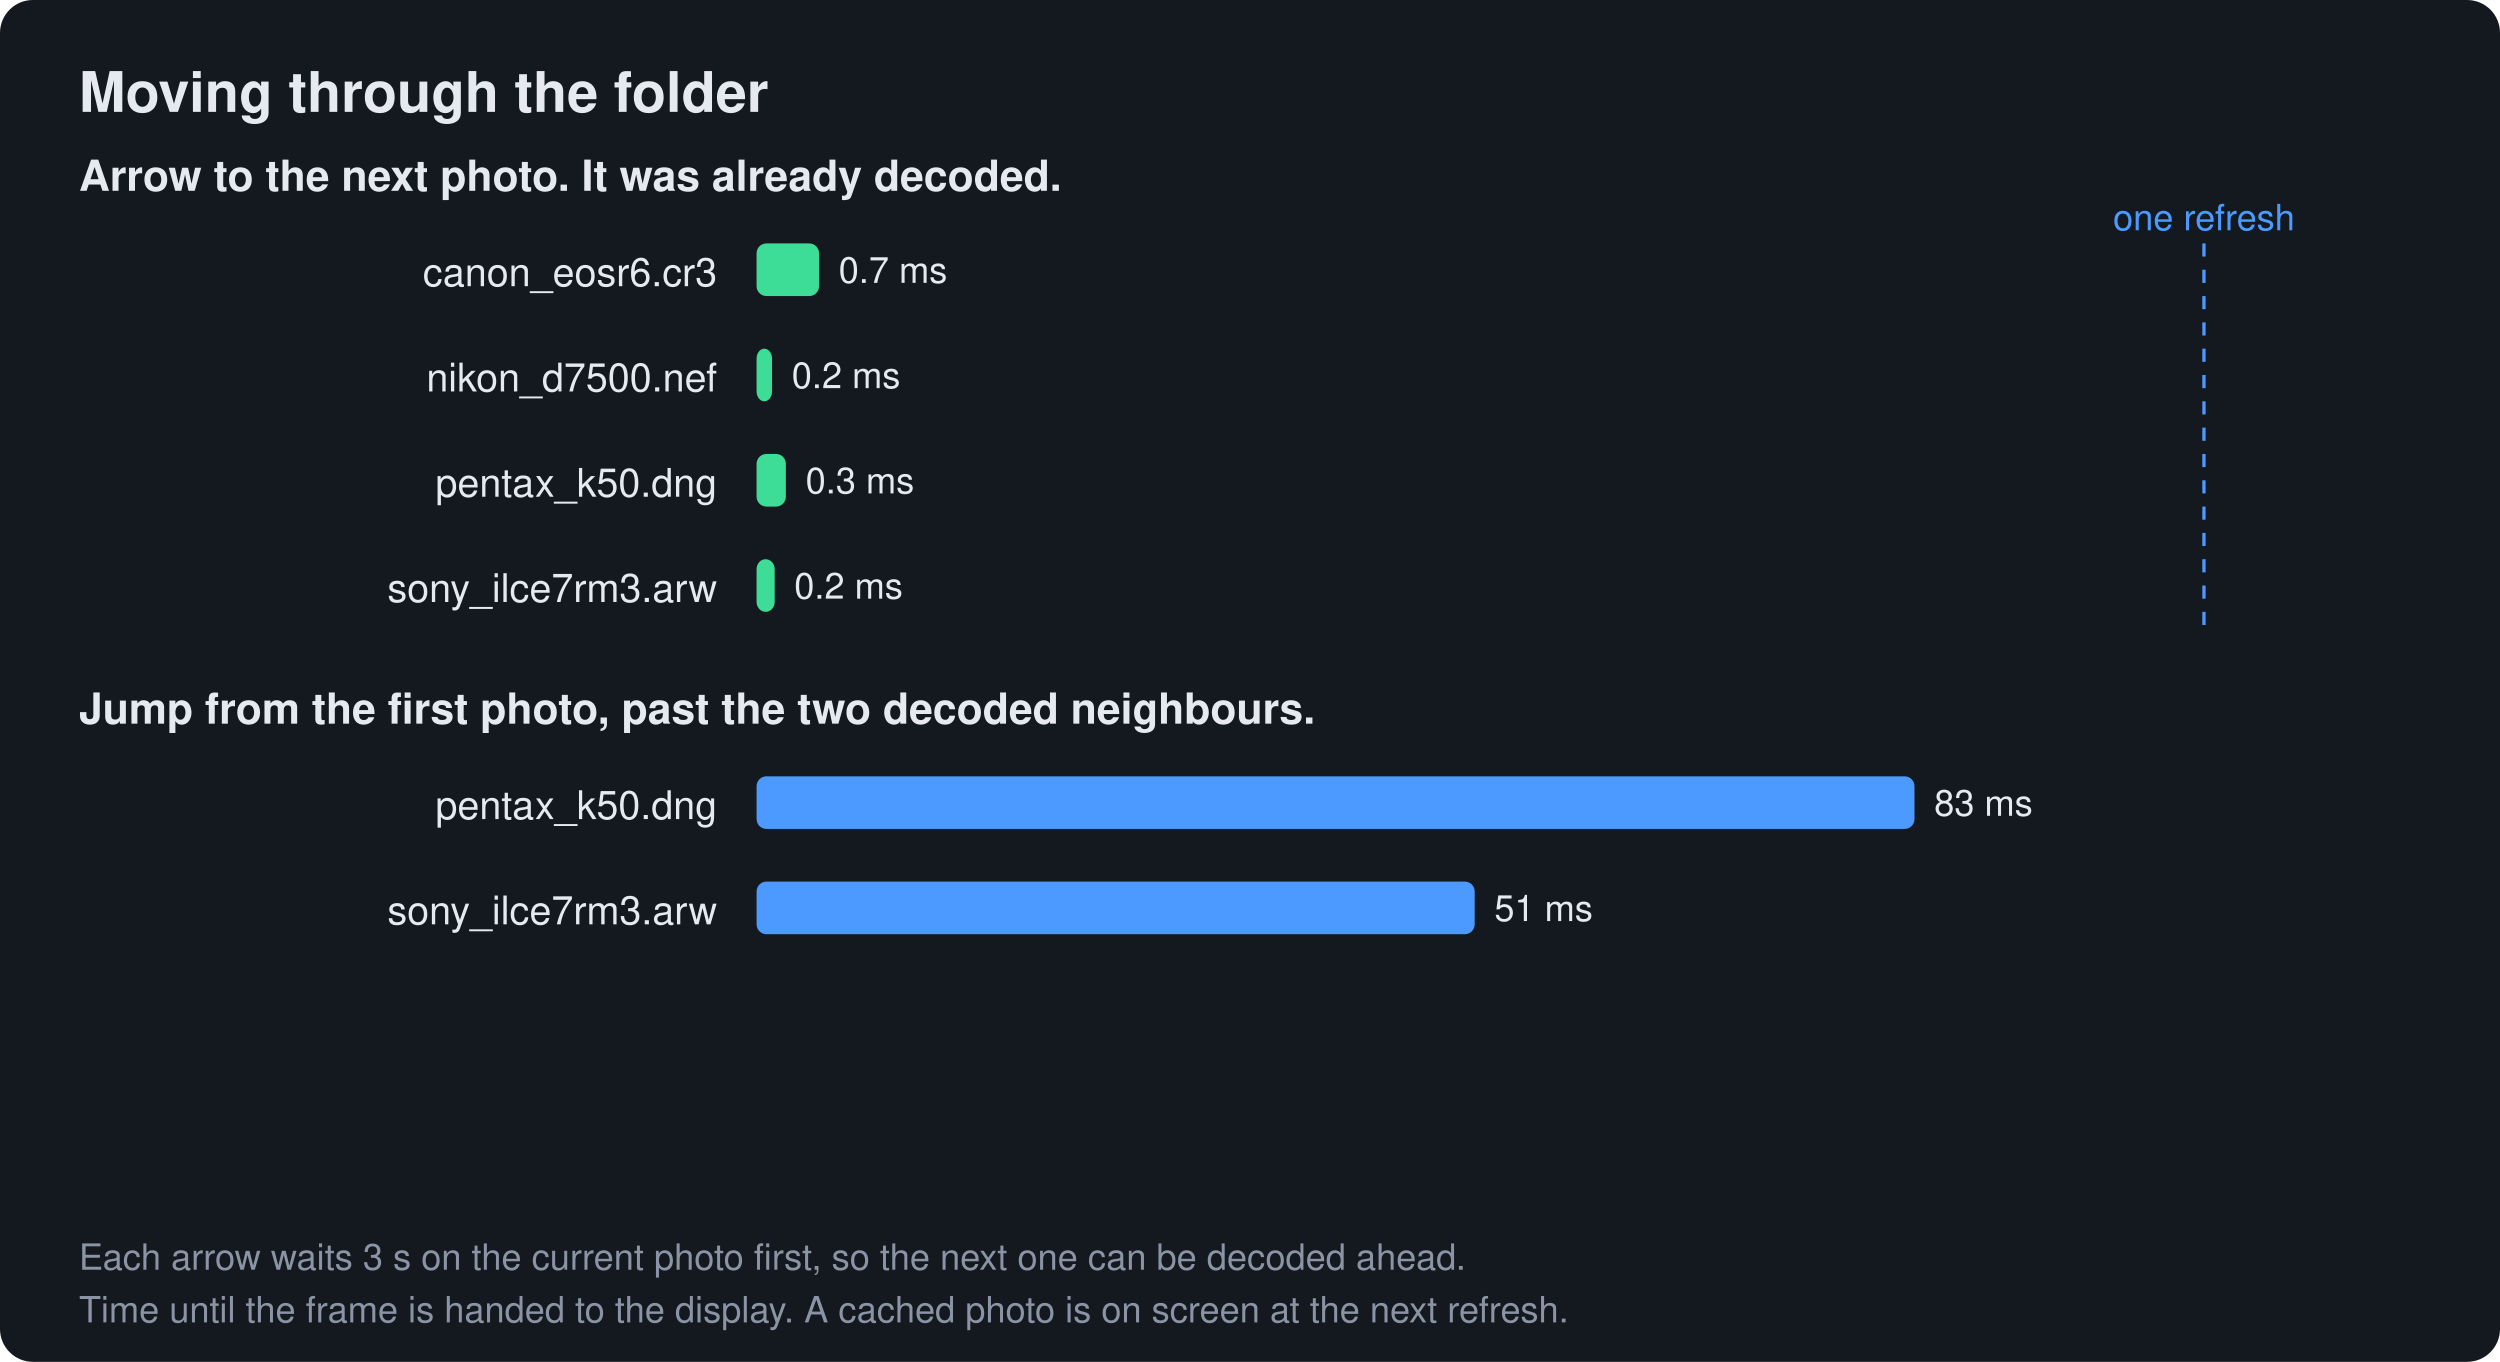
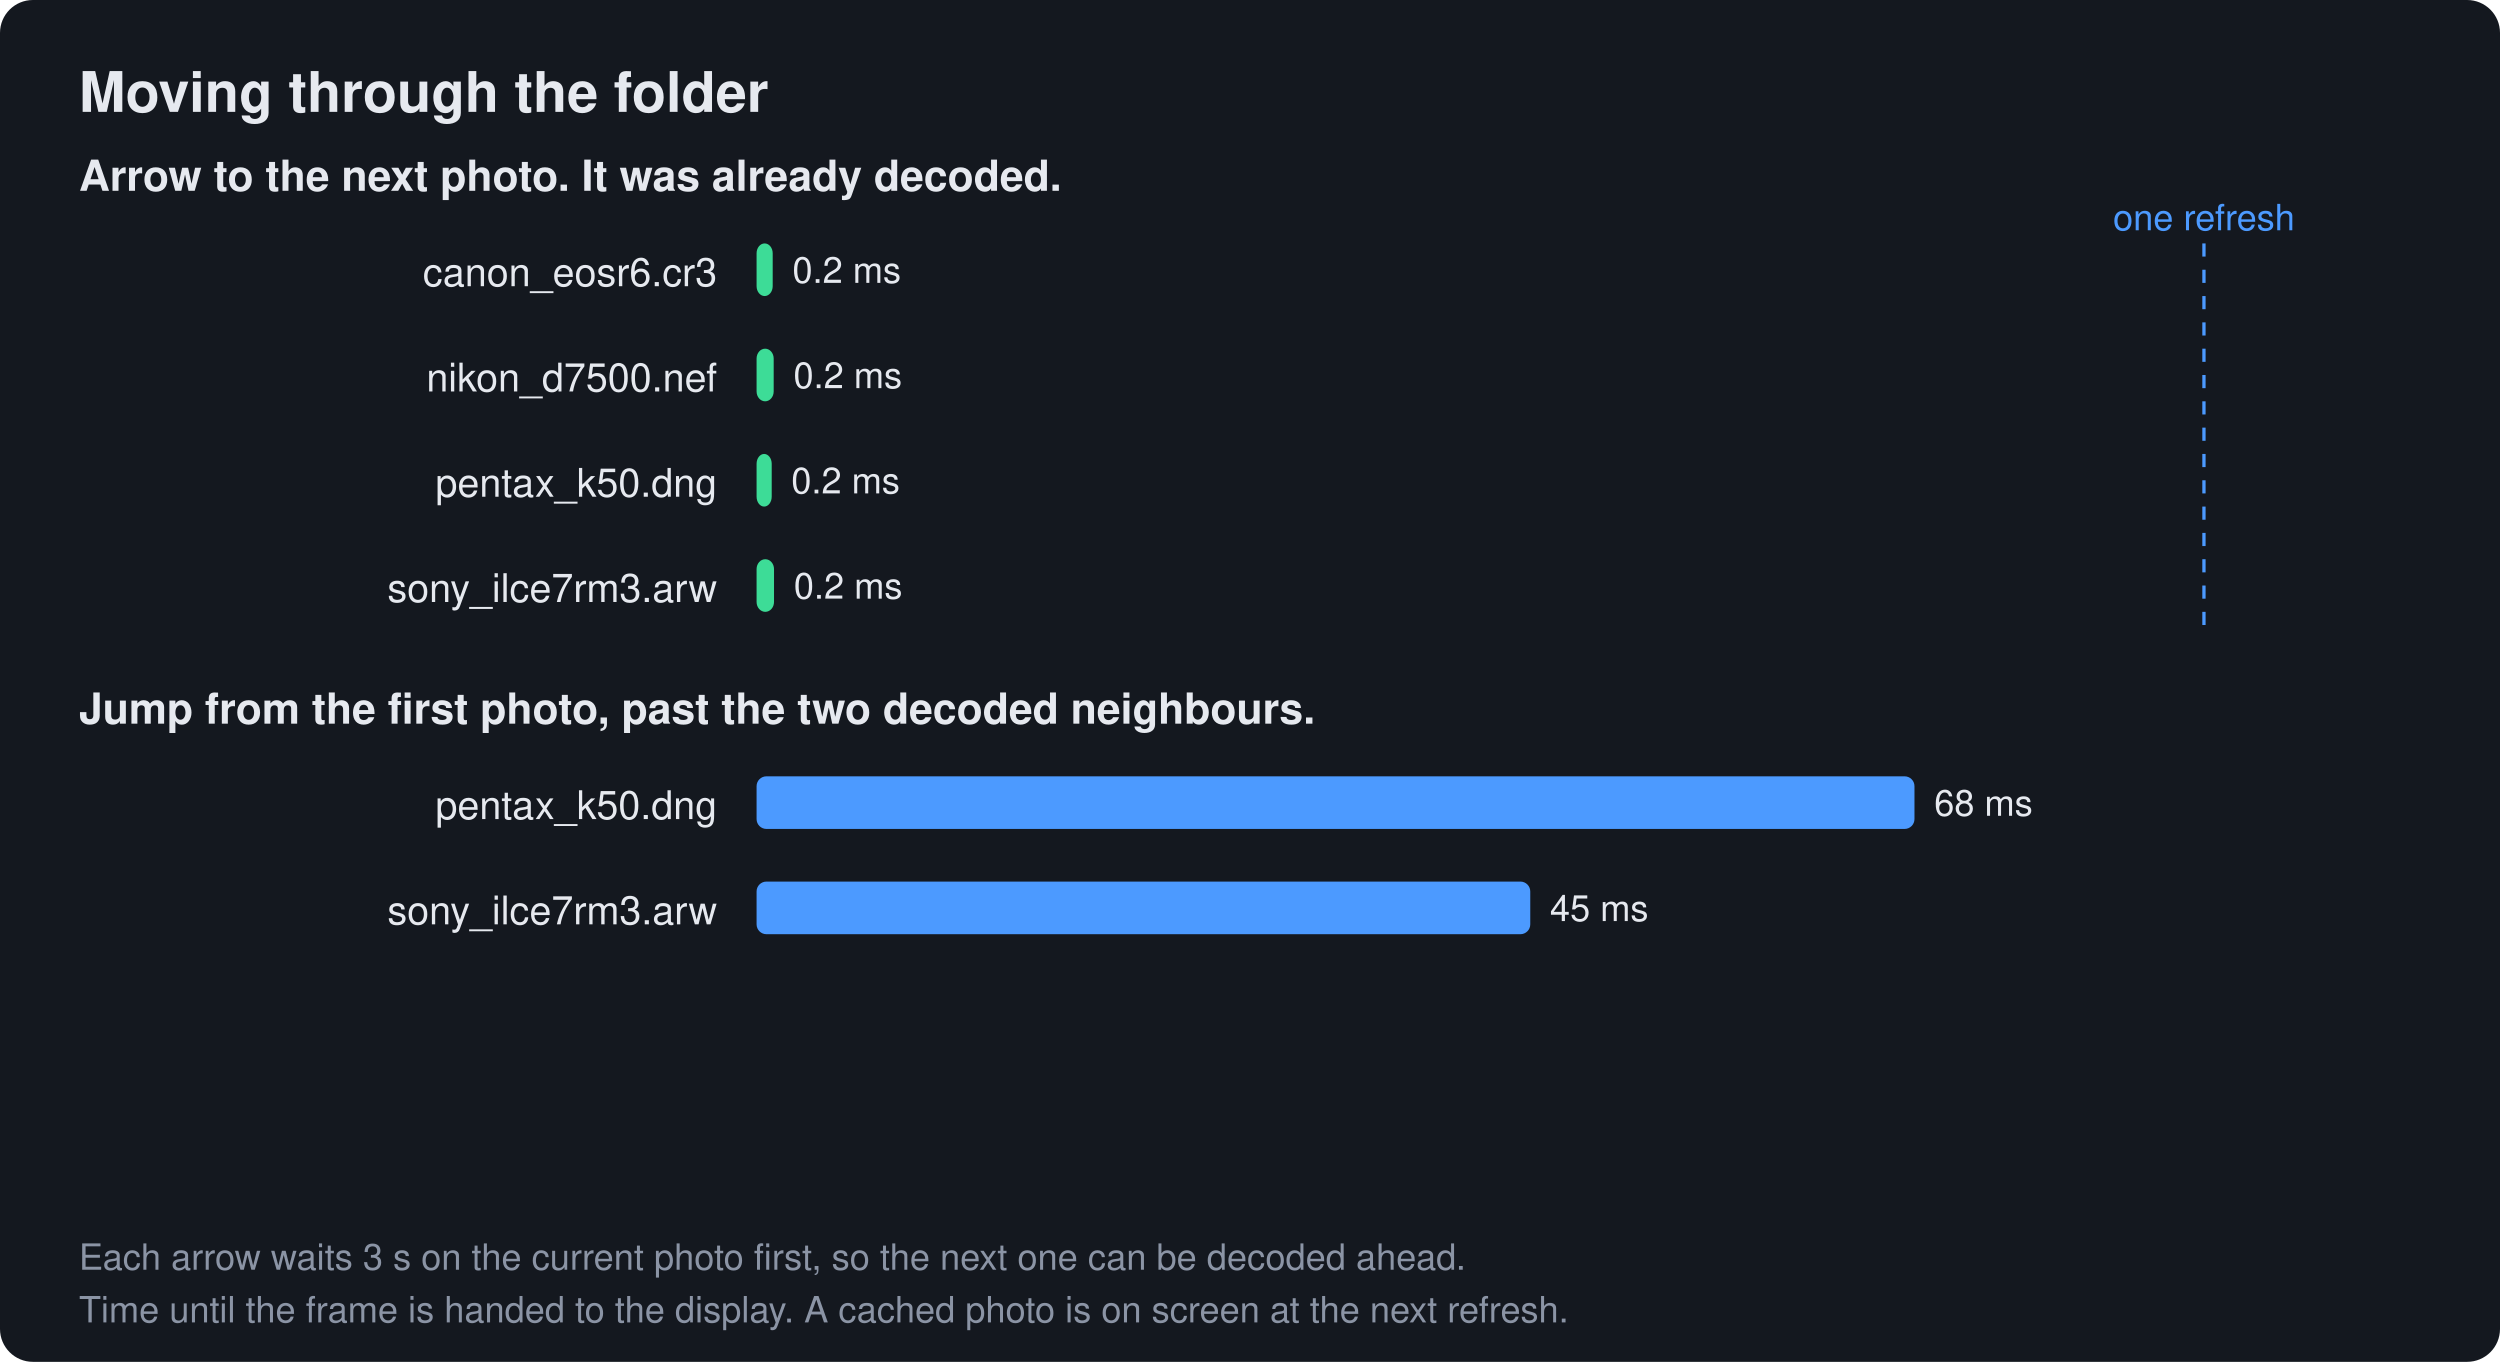
<svg xmlns="http://www.w3.org/2000/svg" viewBox="0 0 760 414" width="760" height="414" role="img" aria-label="Moving through the folder">
  <rect width="760" height="414" rx="10" fill="#14181f" />
  <text x="24" y="34" font-family="Segoe UI, Helvetica, Arial, sans-serif" font-size="17" font-weight="600" fill="#e6e9ef">Moving through the folder</text>
  <text x="24" y="58" font-family="Segoe UI, Helvetica, Arial, sans-serif" font-size="13" fill="#e6e9ef" text-anchor="start" font-weight="600">Arrow to the next photo. It was already decoded.</text>
  <line x1="670.0" y1="74" x2="670.0" y2="194" stroke="#4c9aff" stroke-dasharray="4 4" />
  <text x="670.0" y="70" font-family="Segoe UI, Helvetica, Arial, sans-serif" font-size="11" fill="#4c9aff" text-anchor="middle" font-weight="400">one refresh</text>
  <text x="218" y="87" font-family="Segoe UI, Helvetica, Arial, sans-serif" font-size="12" fill="#e6e9ef" text-anchor="end" font-weight="400">canon_eosr6.cr3</text>
-   <rect x="230" y="74" width="19.0" height="16" rx="3" fill="#3ddc97" />
-   <text x="254.966" y="86" font-family="Segoe UI, Helvetica, Arial, sans-serif" font-size="11" fill="#e6e9ef" text-anchor="start" font-weight="400">0.7 ms</text>
+   <rect x="230" y="74" width="4.9" height="16" rx="3" fill="#3ddc97" />
+   <text x="240.906" y="86" font-family="Segoe UI, Helvetica, Arial, sans-serif" font-size="11" fill="#e6e9ef" text-anchor="start" font-weight="400">0.2 ms</text>
  <text x="218" y="119" font-family="Segoe UI, Helvetica, Arial, sans-serif" font-size="12" fill="#e6e9ef" text-anchor="end" font-weight="400">nikon_d7500.nef</text>
-   <rect x="230" y="106" width="4.7" height="16" rx="3" fill="#3ddc97" />
-   <text x="240.695" y="118" font-family="Segoe UI, Helvetica, Arial, sans-serif" font-size="11" fill="#e6e9ef" text-anchor="start" font-weight="400">0.2 ms</text>
+   <rect x="230" y="106" width="5.2" height="16" rx="3" fill="#3ddc97" />
+   <text x="241.223" y="118" font-family="Segoe UI, Helvetica, Arial, sans-serif" font-size="11" fill="#e6e9ef" text-anchor="start" font-weight="400">0.2 ms</text>
  <text x="218" y="151" font-family="Segoe UI, Helvetica, Arial, sans-serif" font-size="12" fill="#e6e9ef" text-anchor="end" font-weight="400">pentax_k50.dng</text>
-   <rect x="230" y="138" width="8.9" height="16" rx="3" fill="#3ddc97" />
-   <text x="244.916" y="150" font-family="Segoe UI, Helvetica, Arial, sans-serif" font-size="11" fill="#e6e9ef" text-anchor="start" font-weight="400">0.3 ms</text>
+   <rect x="230" y="138" width="4.6" height="16" rx="3" fill="#3ddc97" />
+   <text x="240.564" y="150" font-family="Segoe UI, Helvetica, Arial, sans-serif" font-size="11" fill="#e6e9ef" text-anchor="start" font-weight="400">0.2 ms</text>
  <text x="218" y="183" font-family="Segoe UI, Helvetica, Arial, sans-serif" font-size="12" fill="#e6e9ef" text-anchor="end" font-weight="400">sony_ilce7rm3.arw</text>
-   <rect x="230" y="170" width="5.5" height="16" rx="3" fill="#3ddc97" />
-   <text x="241.46" y="182" font-family="Segoe UI, Helvetica, Arial, sans-serif" font-size="11" fill="#e6e9ef" text-anchor="start" font-weight="400">0.2 ms</text>
+   <rect x="230" y="170" width="5.3" height="16" rx="3" fill="#3ddc97" />
+   <text x="241.329" y="182" font-family="Segoe UI, Helvetica, Arial, sans-serif" font-size="11" fill="#e6e9ef" text-anchor="start" font-weight="400">0.2 ms</text>
  <text x="24" y="220" font-family="Segoe UI, Helvetica, Arial, sans-serif" font-size="13" fill="#e6e9ef" text-anchor="start" font-weight="600">Jump from the first photo, past the two decoded neighbours.</text>
  <text x="218" y="249" font-family="Segoe UI, Helvetica, Arial, sans-serif" font-size="12" fill="#e6e9ef" text-anchor="end" font-weight="400">pentax_k50.dng</text>
  <rect x="230" y="236" width="352.0" height="16" rx="3" fill="#4c9aff" />
-   <text x="588.0" y="248" font-family="Segoe UI, Helvetica, Arial, sans-serif" font-size="11" fill="#e6e9ef" text-anchor="start" font-weight="400">83 ms</text>
+   <text x="588.0" y="248" font-family="Segoe UI, Helvetica, Arial, sans-serif" font-size="11" fill="#e6e9ef" text-anchor="start" font-weight="400">68 ms</text>
  <text x="218" y="281" font-family="Segoe UI, Helvetica, Arial, sans-serif" font-size="12" fill="#e6e9ef" text-anchor="end" font-weight="400">sony_ilce7rm3.arw</text>
-   <rect x="230" y="268" width="218.3" height="16" rx="3" fill="#4c9aff" />
-   <text x="454.28" y="280" font-family="Segoe UI, Helvetica, Arial, sans-serif" font-size="11" fill="#e6e9ef" text-anchor="start" font-weight="400">51 ms</text>
+   <rect x="230" y="268" width="235.2" height="16" rx="3" fill="#4c9aff" />
+   <text x="471.178" y="280" font-family="Segoe UI, Helvetica, Arial, sans-serif" font-size="11" fill="#e6e9ef" text-anchor="start" font-weight="400">45 ms</text>
  <text x="24" y="386" font-family="Segoe UI, Helvetica, Arial, sans-serif" font-size="11" fill="#8b94a5" text-anchor="start" font-weight="400">Each arrow waits 3 s on the current photo first, so the next one can be decoded ahead.</text>
  <text x="24" y="402" font-family="Segoe UI, Helvetica, Arial, sans-serif" font-size="11" fill="#8b94a5" text-anchor="start" font-weight="400">Time until the frame is handed to the display. A cached photo is on screen at the next refresh.</text>
</svg>
